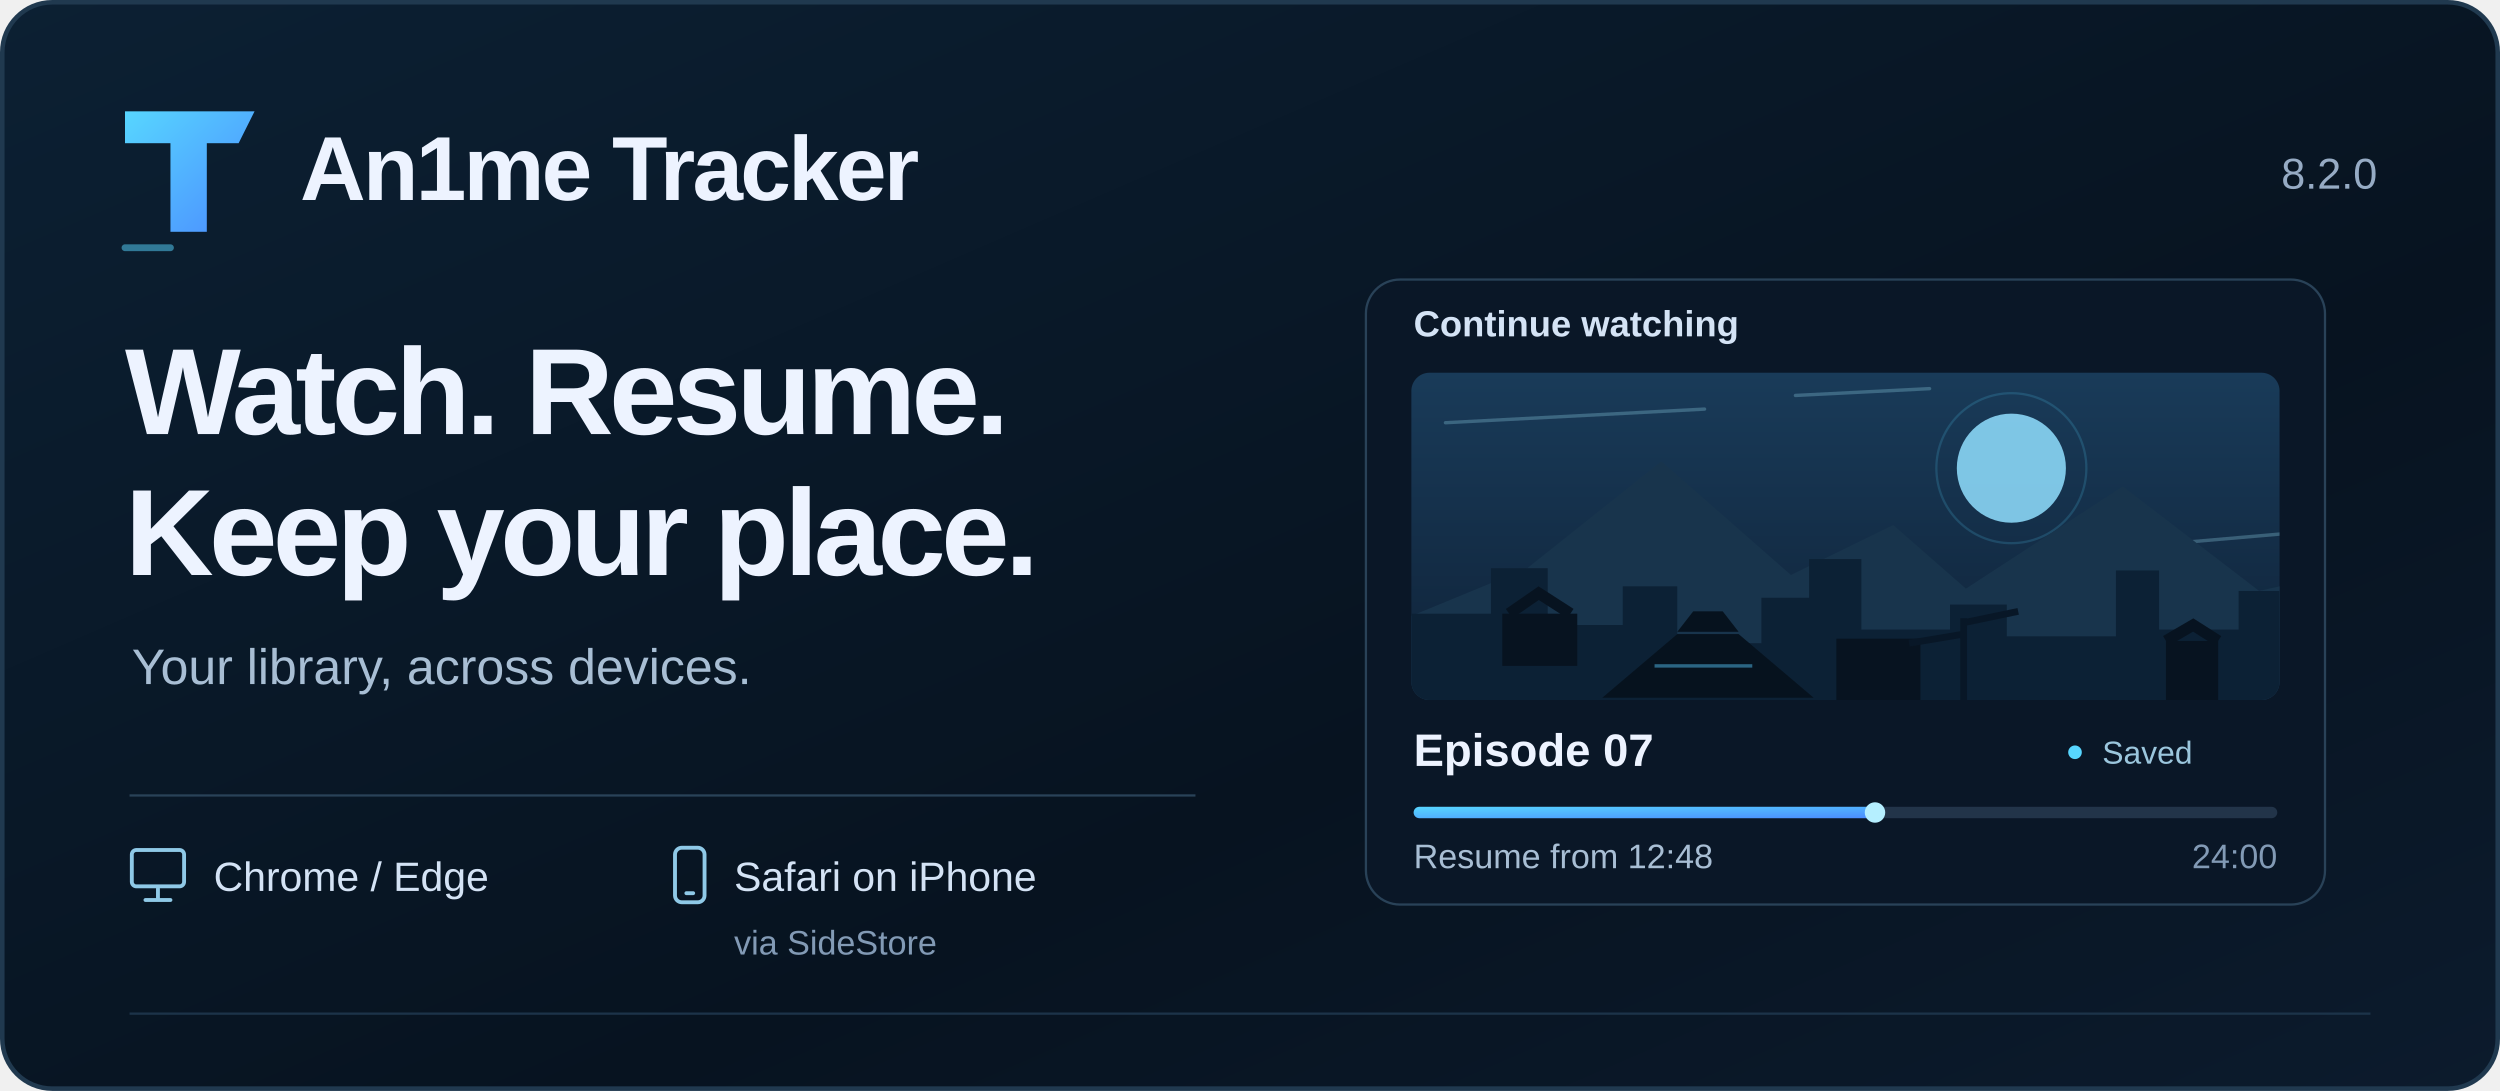
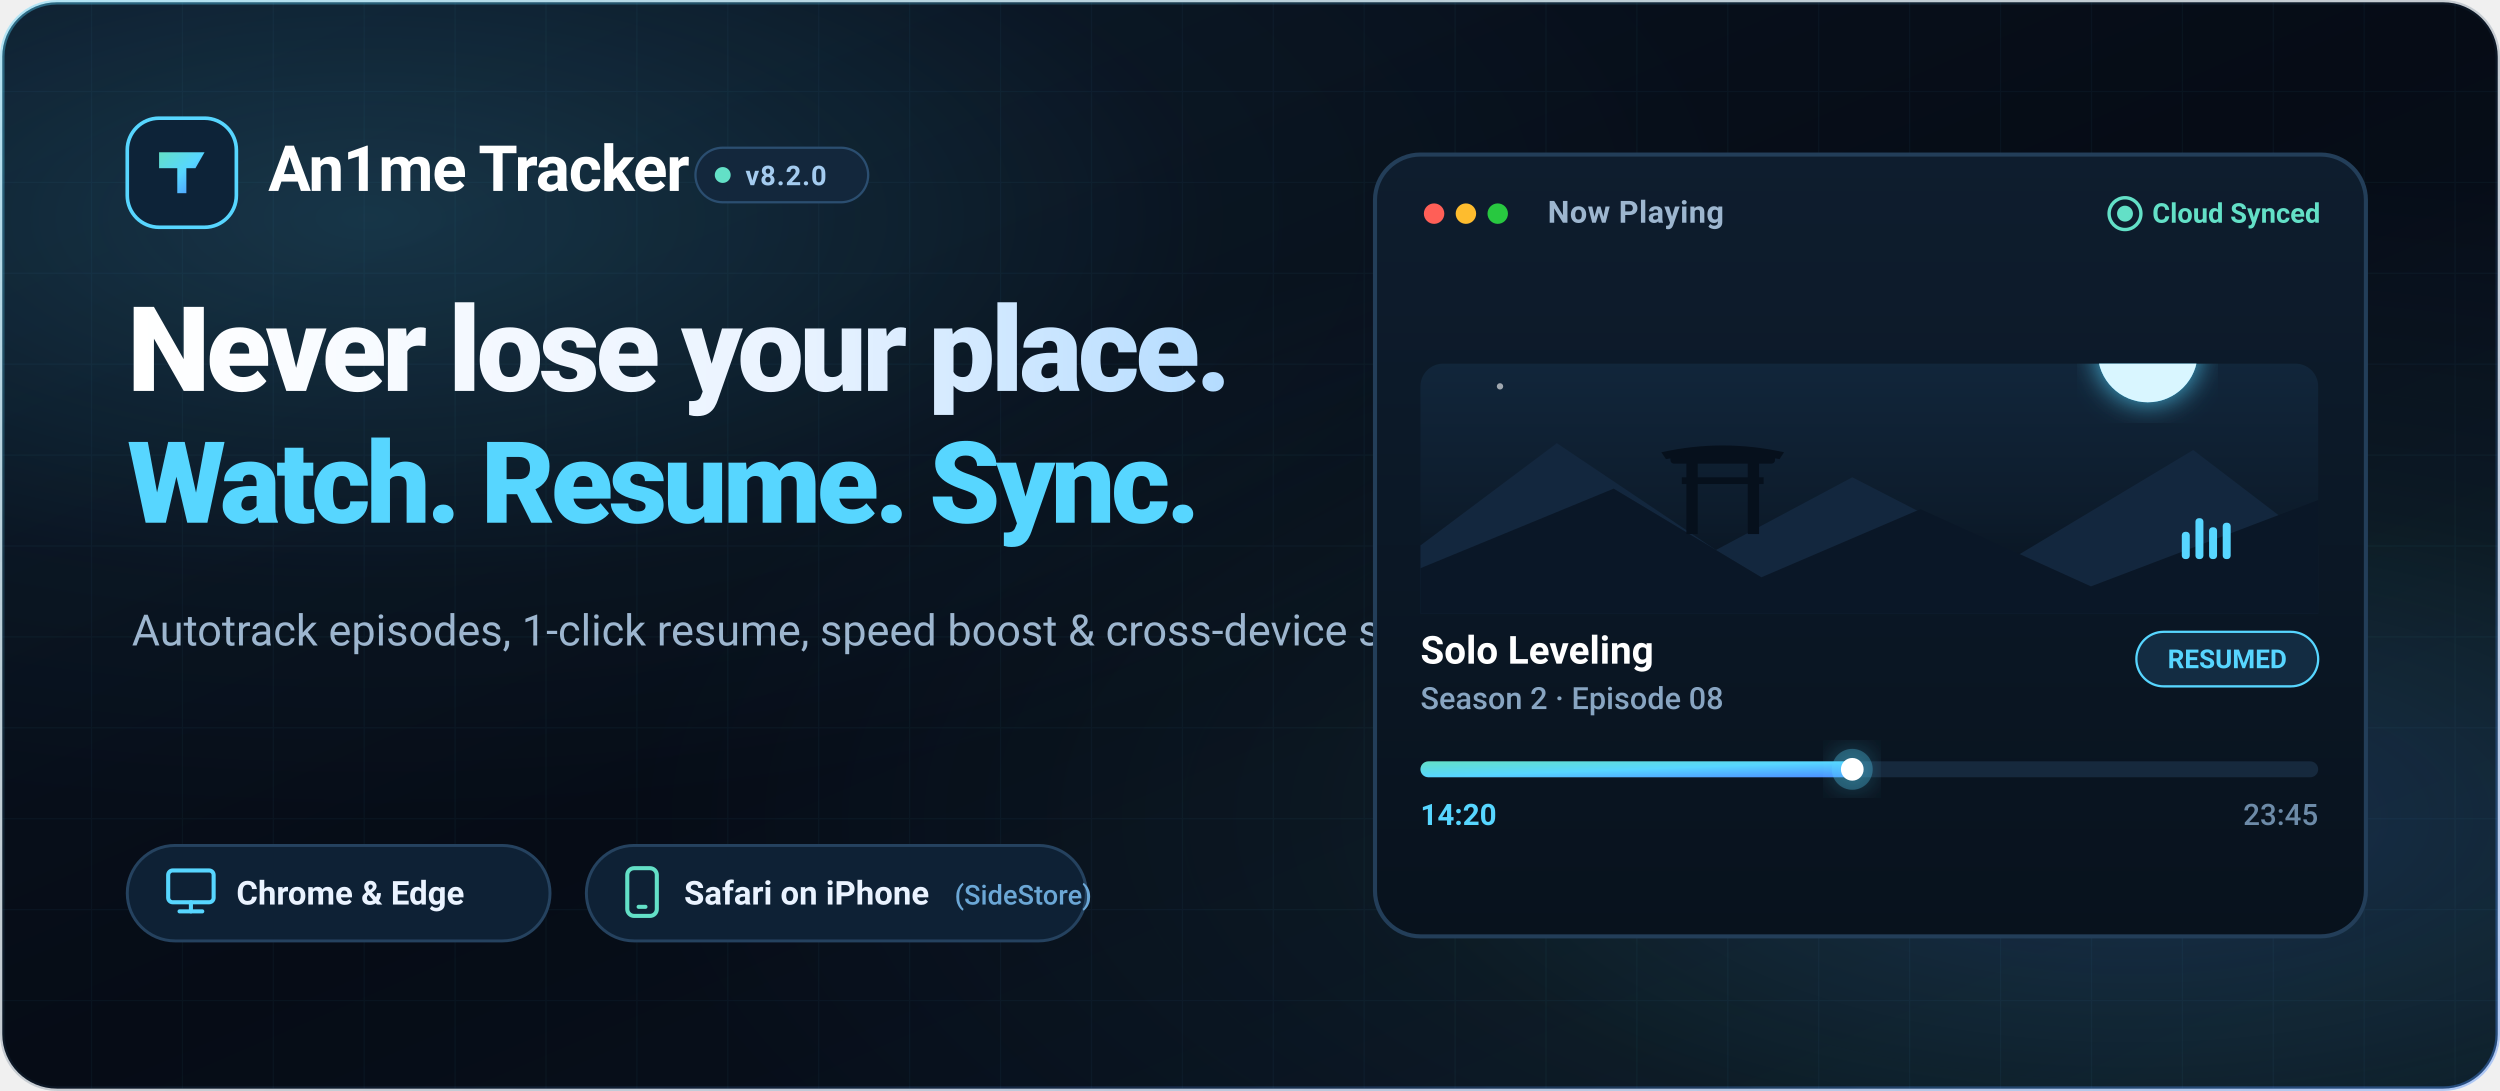
- <svg xmlns="http://www.w3.org/2000/svg" width="1100" height="480" viewBox="0 0 1100 480" role="img" aria-labelledby="hero-title hero-description">
+ <svg xmlns="http://www.w3.org/2000/svg" width="1100" height="480" viewBox="0 0 1100 480" role="img" aria-labelledby="hero-title hero-desc">
  <defs>
-     <linearGradient id="hero-surface" x1="0" y1="0" x2="1" y2="1">
-       <stop offset="0" stop-color="#0c2033" />
-       <stop offset="0.62" stop-color="#071320" />
-       <stop offset="1" stop-color="#0c1b2d" />
-     </linearGradient>
-     <linearGradient id="hero-brand" x1="0" y1="0" x2="1" y2="1">
-       <stop stop-color="#57d6ff" />
-       <stop offset="1" stop-color="#4b8cff" />
-     </linearGradient>
-     <linearGradient id="hero-sky" x1="0" y1="0" x2="0" y2="1">
-       <stop stop-color="#193b59" />
-       <stop offset="1" stop-color="#0f2238" />
-     </linearGradient>
-     <linearGradient id="hero-horizon" x1="0" y1="0" x2="1" y2="0">
-       <stop stop-color="#4b8cff" stop-opacity="0" />
-       <stop offset="0.6" stop-color="#57d6ff" stop-opacity="0.7" />
-       <stop offset="1" stop-color="#57d6ff" stop-opacity="0" />
-     </linearGradient>
-     <clipPath id="hero-scene-clip">
-       <rect x="621" y="164" width="382" height="144" rx="8" />
+     <linearGradient id="bg-grad" x1="0" y1="0" x2="1" y2="1">
+       <stop offset="0%" stop-color="#0a1524" />
+       <stop offset="50%" stop-color="#060c16" />
+       <stop offset="100%" stop-color="#091422" />
+     </linearGradient>
+     <radialGradient id="glow-cyan" cx="15%" cy="20%" r="55%">
+       <stop offset="0%" stop-color="#57d6ff" stop-opacity="0.18" />
+       <stop offset="60%" stop-color="#57d6ff" stop-opacity="0.03" />
+       <stop offset="100%" stop-color="#57d6ff" stop-opacity="0" />
+     </radialGradient>
+     <radialGradient id="glow-blue" cx="85%" cy="75%" r="60%">
+       <stop offset="0%" stop-color="#4b8cff" stop-opacity="0.22" />
+       <stop offset="50%" stop-color="#63e0c7" stop-opacity="0.05" />
+       <stop offset="100%" stop-color="#4b8cff" stop-opacity="0" />
+     </radialGradient>
+     <linearGradient id="brand-ink" x1="0" y1="0" x2="1" y2="1">
+       <stop offset="0%" stop-color="#63e0c7" />
+       <stop offset="50%" stop-color="#57d6ff" />
+       <stop offset="100%" stop-color="#4b8cff" />
+     </linearGradient>
+     <linearGradient id="title-grad" x1="0" y1="0" x2="1" y2="0">
+       <stop offset="0%" stop-color="#ffffff" />
+       <stop offset="60%" stop-color="#eaf3ff" />
+       <stop offset="100%" stop-color="#b4dcff" />
+     </linearGradient>
+     <linearGradient id="border-shimmer" x1="0" y1="0" x2="1" y2="1">
+       <stop offset="0%" stop-color="#57d6ff" stop-opacity="0.4" />
+       <stop offset="50%" stop-color="#243f5a" stop-opacity="0.2" />
+       <stop offset="100%" stop-color="#4b8cff" stop-opacity="0.4" />
+     </linearGradient>
+     <linearGradient id="card-bg" x1="0" y1="0" x2="0" y2="1">
+       <stop offset="0%" stop-color="#0e1d2e" />
+       <stop offset="100%" stop-color="#08121d" />
+     </linearGradient>
+     <linearGradient id="screen-sky" x1="0" y1="0" x2="0" y2="1">
+       <stop offset="0%" stop-color="#142c44" />
+       <stop offset="70%" stop-color="#0d1c2c" />
+       <stop offset="100%" stop-color="#07111c" />
+     </linearGradient>
+     <linearGradient id="sweep-grad" x1="0" y1="0" x2="1" y2="0">
+       <stop offset="0%" stop-color="#ffffff" stop-opacity="0" />
+       <stop offset="50%" stop-color="#ffffff" stop-opacity="0.06" />
+       <stop offset="100%" stop-color="#ffffff" stop-opacity="0" />
+     </linearGradient>
+     <pattern id="hero-grid" width="40" height="40" patternUnits="userSpaceOnUse">
+       <path d="M 40 0 L 0 0 0 40" fill="none" stroke="#57d6ff" stroke-opacity="0.04" stroke-width="1" />
+     </pattern>
+     <clipPath id="card-screen-clip">
+       <rect x="625" y="160" width="395" height="152" rx="10" />
    </clipPath>
+     <filter id="neon-glow" x="-20%" y="-20%" width="140%" height="140%">
+       <feGaussianBlur stdDeviation="6" result="blur" />
+       <feComposite in="SourceGraphic" in2="blur" operator="over" />
+     </filter>
  </defs>
  <style>
-     text { font-family: "Segoe UI", -apple-system, BlinkMacSystemFont, Arial, sans-serif; }
-     .hero-progress { transform-box: fill-box; transform-origin: left center; animation: hero-progress 12s ease-out 1 both; }
-     .hero-playhead { animation: hero-playhead 12s ease-out 1 both; }
-     .hero-status { animation: hero-status 12s ease-out 1 both; }
-     @keyframes hero-progress { from { transform: scaleX(0.8); } to { transform: scaleX(1); } }
-     @keyframes hero-playhead { from { transform: translateX(-40.6px); } to { transform: translateX(0); } }
-     @keyframes hero-status { 0%, 70% { opacity: 0.55; } 100% { opacity: 1; } }
+     text {
+       font-family: -apple-system, BlinkMacSystemFont, "Segoe UI", Roboto, Helvetica, Arial, sans-serif;
+     }
+ 
+     /* Ambient float animations */
+     @keyframes floatSlow {
+       0%, 100% { transform: translateY(0px); }
+       50% { transform: translateY(-7px); }
+     }
+     @keyframes floatCard {
+       0%, 100% { transform: translateY(0px); }
+       50% { transform: translateY(-5px); }
+     }
+     @keyframes pulseGlow {
+       0%, 100% { opacity: 0.7; transform: scale(1); }
+       50% { opacity: 1; transform: scale(1.08); }
+     }
+     @keyframes sweepPass {
+       0% { transform: translateX(-600px); }
+       100% { transform: translateX(1200px); }
+     }
+ 
+     /* Progress bar playback cycle */
+     @keyframes playCycle {
+       0% { width: 140px; }
+       75% { width: 280px; }
+       92% { width: 310px; }
+       100% { width: 140px; }
+     }
+     @keyframes playheadMove {
+       0% { transform: translateX(0px); }
+       75% { transform: translateX(140px); }
+       92% { transform: translateX(170px); }
+       100% { transform: translateX(0px); }
+     }
+ 
+     /* Audio Equalizer bars */
+     @keyframes eqBar1 { 0%, 100% { height: 6px; y: 18px; } 50% { height: 16px; y: 8px; } }
+     @keyframes eqBar2 { 0%, 100% { height: 14px; y: 10px; } 50% { height: 7px; y: 17px; } }
+     @keyframes eqBar3 { 0%, 100% { height: 9px; y: 15px; } 50% { height: 18px; y: 6px; } }
+     @keyframes eqBar4 { 0%, 100% { height: 15px; y: 9px; } 50% { height: 8px; y: 16px; } }
+ 
+     /* Ping Ripple for Cloud sync status */
+     @keyframes beaconRipple {
+       0% { r: 3.5; opacity: 1; }
+       100% { r: 11; opacity: 0; }
+     }
+     @keyframes starTwinkle {
+       0%, 100% { opacity: 0.3; transform: scale(0.8); }
+       50% { opacity: 1; transform: scale(1.2); }
+     }
+ 
+     .card-floater { animation: floatCard 6.5s ease-in-out infinite; }
+     .logo-glow { animation: pulseGlow 4s ease-in-out infinite; }
+     .light-sweep { animation: sweepPass 10s linear infinite; }
+     .bar-anim { animation: playCycle 8s ease-in-out infinite; }
+     .head-anim { animation: playheadMove 8s ease-in-out infinite; }
+     
+     .eq-1 { animation: eqBar1 1.2s ease-in-out infinite; }
+     .eq-2 { animation: eqBar2 0.9s ease-in-out infinite; }
+     .eq-3 { animation: eqBar3 1.4s ease-in-out infinite; }
+     .eq-4 { animation: eqBar4 1.1s ease-in-out infinite; }
+ 
+     .beacon-core { fill: #63e0c7; }
+     .beacon-wave {
+       stroke: #63e0c7;
+       stroke-width: 1.5;
+       fill: none;
+       animation: beaconRipple 2.2s cubic-bezier(0, 0.2, 0.8, 1) infinite;
+       transform-origin: 946px 145px;
+     }
+     .star-1 { animation: starTwinkle 3s ease-in-out infinite; transform-origin: 720px 195px; }
+     .star-2 { animation: starTwinkle 4s ease-in-out infinite 1.5s; transform-origin: 860px 180px; }
+ 
    @media (prefers-reduced-motion: reduce) {
-       .hero-progress, .hero-playhead, .hero-status { animation: none; }
+       .card-floater, .logo-glow, .light-sweep, .bar-anim, .head-anim,
+       .eq-1, .eq-2, .eq-3, .eq-4, .beacon-wave, .star-1, .star-2 {
+         animation: none !important;
+       }
    }
  </style>
-   <rect x="1" y="1" width="1098" height="478" rx="22" fill="url(#hero-surface)" stroke="#20394f" stroke-width="2" />
-   <path d="M55 49H112L105 63H91V102H75V63H55Z" fill="url(#hero-brand)" />
-   <path d="M55 109H75" stroke="#57d6ff" stroke-width="3" stroke-linecap="round" opacity="0.5" />
-   <text x="132" y="88" fill="#edf3ff" font-size="40" font-weight="650" letter-spacing="-1.2">An1me Tracker</text>
-   <text x="1046" y="83" text-anchor="end" fill="#96abc4" font-size="19">8.2.0</text>
-   <text x="55" y="191" fill="#edf3ff" font-size="54" font-weight="650" letter-spacing="-2">Watch. Resume.</text>
-   <text x="55" y="253" fill="#edf3ff" font-size="54" font-weight="650" letter-spacing="-2">Keep your place.</text>
-   <text x="58" y="301" fill="#a8bed4" font-size="22">Your library, across devices.</text>
-   <rect x="601" y="123" width="422" height="275" rx="15" fill="#0a1727" stroke="#294258" />
-   <text x="622" y="148" fill="#d4e3f5" font-size="16" font-weight="600">Continue watching</text>
-   <g clip-path="url(#hero-scene-clip)">
-     <rect x="621" y="164" width="382" height="144" fill="url(#hero-sky)" />
-     <circle cx="885" cy="206" r="24" fill="#91dfff" opacity="0.85" />
-     <circle cx="885" cy="206" r="33" fill="none" stroke="#57d6ff" stroke-opacity="0.17" />
-     <path d="M636 186L750 180M790 174L849 171M922 242L1003 235" stroke="#a4eaff" stroke-width="1.5" stroke-linecap="round" opacity="0.26" />
-     <path d="M672 250L731 203L788 253L833 231L865 259L934 214L994 260L1030 252V310H621V271Z" fill="#18344c" />
-     <path d="M615 270H656V250H681V275H714V258H738V283H775V263H796V246H819V277H858V266H883V280H931V251H950V277H985V260H1010V310H615Z" fill="#0c2135" />
-     <path d="M630 288H1003" stroke="url(#hero-horizon)" stroke-width="2" />
-     <path d="M661 270H694V293H661ZM808 281H845V308H808ZM953 282H976V309H953Z" fill="#071320" />
-     <path d="M664 270L677 261L691 270M953 282L965 275L976 282" fill="none" stroke="#071320" stroke-width="5" />
-     <path d="M705 307L738 279H765L798 307" fill="#06121e" />
-     <path d="M738 278L745 269H758L765 278" fill="#06121e" />
-     <path d="M864 310V272M864 279L840 283M864 274L888 269" stroke="#081727" stroke-width="3" />
-     <path d="M728 293H771" stroke="#58caff" stroke-width="1.5" opacity="0.45" />
-   </g>
-   <text x="622" y="337" fill="#edf3ff" font-size="20" font-weight="600">Episode 07</text>
-   <g class="hero-status">
-     <circle cx="913" cy="331" r="3" fill="#57d6ff" />
-     <text x="925" y="336" fill="#9bc6dd" font-size="14">Saved</text>
-   </g>
-   <rect x="622" y="355" width="380" height="5" rx="2.5" fill="#223449" />
-   <rect class="hero-progress" x="622" y="355" width="203" height="5" rx="2.5" fill="url(#hero-brand)" />
-   <circle class="hero-playhead" cx="825" cy="357.5" r="4.5" fill="#b5efff" />
-   <text x="622" y="382" fill="#a8bed4" font-size="15">Resume from 12:48</text>
-   <text x="1002" y="382" text-anchor="end" fill="#829ab5" font-size="15">24:00</text>
-   <path d="M57 350H526" stroke="#294258" />
-   <g fill="none" stroke="#8fc9e7" stroke-width="1.7" stroke-linejoin="round" stroke-linecap="round">
-     <rect x="58" y="374" width="23" height="16" rx="2" />
-     <path d="M69.5 391V396M64 396H75" />
-     <rect x="297" y="373" width="13" height="24" rx="3" />
-     <path d="M302 393H305" />
-   </g>
-   <text x="94" y="392" fill="#d4e3f5" font-size="18">Chrome / Edge</text>
-   <text x="323" y="392" fill="#d4e3f5" font-size="18">Safari on iPhone</text>
-   <text x="323" y="420" fill="#829ab5" font-size="15">via SideStore</text>
-   <path d="M57 446H1043" stroke="#1c3349" />
+   <rect x="1" y="1" width="1098" height="478" rx="24" fill="url(#bg-grad)" stroke="url(#border-shimmer)" stroke-width="2" />
+   <rect x="1" y="1" width="1098" height="478" rx="24" fill="url(#hero-grid)" />
+   <rect x="1" y="1" width="1098" height="478" rx="24" fill="url(#glow-cyan)" />
+   <rect x="1" y="1" width="1098" height="478" rx="24" fill="url(#glow-blue)" />
+   <g clip-path="url(#hero-clip)">
+     <rect class="light-sweep" x="-500" y="0" width="450" height="480" fill="url(#sweep-grad)" />
+   </g>
+   <g transform="translate(56, 52)">
+     <g class="logo-glow">
+       <rect x="0" y="0" width="48" height="48" rx="14" fill="#0d2338" stroke="#57d6ff" stroke-width="1.6" />
+       <path d="M14 15 H34 L30 22 H26 V33 H22 V22 H14 Z" fill="url(#brand-ink)" />
+     </g>
+     <text x="62" y="32" fill="#ffffff" font-size="28" font-weight="700" letter-spacing="-0.5">An1me Tracker</text>
+     <rect x="250" y="13" width="76" height="24" rx="12" fill="#13273c" stroke="#2b4e70" stroke-width="1" />
+     <circle cx="262" cy="25" r="3.5" fill="#63e0c7" />
+     <text x="272" y="29.5" fill="#a4cbef" font-size="12" font-weight="700" letter-spacing="0.4">v8.2.0</text>
+   </g>
+   <g transform="translate(56, 172)">
+     <text x="0" y="0" fill="url(#title-grad)" font-size="52" font-weight="800" letter-spacing="-1.8">
+       Never lose your place.
+     </text>
+     <text x="0" y="58" fill="#57d6ff" font-size="50" font-weight="800" letter-spacing="-1.8">
+       Watch. Resume. Sync.
+     </text>
+     <text x="2" y="112" fill="#9db6cf" font-size="19" font-weight="400">
+       Autotrack episodes, 1-click resume, speed boost &amp; cross-device sync.
+     </text>
+   </g>
+   <g transform="translate(56, 372)">
+     <g>
+       <rect x="0" y="0" width="186" height="42" rx="21" fill="#0e2135" stroke="#25425f" stroke-width="1.3" />
+       <g fill="none" stroke="#57d6ff" stroke-width="1.8" stroke-linecap="round" stroke-linejoin="round" transform="translate(18, 11)">
+         <rect x="0" y="0" width="20" height="14" rx="2" />
+         <line x1="10" y1="14" x2="10" y2="18" />
+         <line x1="5" y1="18" x2="15" y2="18" />
+       </g>
+       <text x="48" y="26" fill="#eaf3ff" font-size="14.5" font-weight="600">Chrome &amp; Edge</text>
+     </g>
+     <g transform="translate(202, 0)">
+       <rect x="0" y="0" width="220" height="42" rx="21" fill="#0e2135" stroke="#25425f" stroke-width="1.3" />
+       <g fill="none" stroke="#63e0c7" stroke-width="1.8" stroke-linecap="round" stroke-linejoin="round" transform="translate(18, 10)">
+         <rect x="0" y="0" width="13" height="21" rx="3" />
+         <line x1="5" y1="17" x2="8" y2="17" />
+       </g>
+       <text x="43" y="26" fill="#eaf3ff" font-size="14.5" font-weight="600">Safari on iPhone</text>
+       <text x="162" y="26" fill="#6ba7d6" font-size="12" font-weight="500">(SideStore)</text>
+     </g>
+   </g>
+   <g class="card-floater">
+     <rect x="605" y="68" width="436" height="344" rx="20" fill="url(#card-bg)" stroke="#233e59" stroke-width="1.8" />
+     <g transform="translate(625, 88)">
+       <circle cx="6" cy="6" r="4.5" fill="#ff5f57" />
+       <circle cx="20" cy="6" r="4.5" fill="#febc2e" />
+       <circle cx="34" cy="6" r="4.5" fill="#28c840" />
+       <text x="56" y="10" fill="#9db6cf" font-size="13.5" font-weight="600" letter-spacing="0.2">Now Playing</text>
+       <g transform="translate(290, 0)">
+         <circle cx="20" cy="6" r="7" class="beacon-wave" />
+         <circle cx="20" cy="6" r="3.5" class="beacon-core" />
+         <text x="32" y="10" fill="#63e0c7" font-size="12" font-weight="600">Cloud Synced</text>
+       </g>
+     </g>
+     <g clip-path="url(#card-screen-clip)">
+       <rect x="625" y="118" width="395" height="152" fill="url(#screen-sky)" />
+       <circle cx="945" cy="155" r="22" fill="#57d6ff" fill-opacity="0.85" filter="url(#neon-glow)" />
+       <circle cx="945" cy="155" r="22" fill="#d9f6ff" />
+       <circle cx="720" cy="150" r="1.8" fill="#ffffff" class="star-1" />
+       <circle cx="860" cy="138" r="1.5" fill="#ffffff" class="star-2" />
+       <circle cx="660" cy="170" r="1.4" fill="#ffffff" opacity="0.6" />
+       <path d="M 625 240 L 685 195 L 755 242 L 815 210 L 885 246 L 965 198 L 1020 240 L 1020 270 L 625 270 Z" fill="#13273e" />
+       <path d="M 625 250 L 710 215 L 775 254 L 845 224 L 920 258 L 1020 220 L 1020 270 L 625 270 Z" fill="#0a1727" />
+       <g transform="translate(735, 196)" fill="#06101c">
+         <rect x="0" y="3" width="46" height="5" rx="1.5" />
+         <path d="M -4 3 Q 23 -3 50 3 L 48 6 Q 23 2 -2 6 Z" />
+         <rect x="7" y="5" width="5" height="34" />
+         <rect x="34" y="5" width="5" height="34" />
+         <rect x="5" y="14" width="36" height="3" />
+       </g>
+       <g transform="translate(642, 134)">
+         <rect x="0" y="0" width="70" height="24" rx="6" fill="#000000" fill-opacity="0.65" stroke="#57d6ff" stroke-width="1" />
+         <text x="10" y="16" fill="#57d6ff" font-size="12" font-weight="700">⚡ 2.0×</text>
+       </g>
+       <g transform="translate(960, 222)" fill="#57d6ff">
+         <rect x="0" y="12" width="3.5" height="12" rx="1.5" class="eq-1" />
+         <rect x="6" y="6" width="3.5" height="18" rx="1.5" class="eq-2" />
+         <rect x="12" y="10" width="3.5" height="14" rx="1.5" class="eq-3" />
+         <rect x="18" y="8" width="3.5" height="16" rx="1.5" class="eq-4" />
+       </g>
+     </g>
+     <g transform="translate(625, 292)">
+       <text x="0" y="0" fill="#ffffff" font-size="17" font-weight="700">Solo Leveling</text>
+       <text x="0" y="20" fill="#88a5c2" font-size="13.5" font-weight="500">Season 2 · Episode 08</text>
+       <rect x="315" y="-14" width="80" height="24" rx="12" fill="#132c42" stroke="#57d6ff" stroke-width="1" />
+       <text x="355" y="2" text-anchor="middle" fill="#57d6ff" font-size="11.5" font-weight="700">RESUMED</text>
+     </g>
+     <g transform="translate(625, 335)">
+       <rect x="0" y="0" width="395" height="7" rx="3.5" fill="#16293d" />
+       <rect class="bar-anim" x="0" y="0" width="190" height="7" rx="3.5" fill="url(#brand-ink)" />
+       <g class="head-anim" transform="translate(190, 3.5)">
+         <circle cx="0" cy="0" r="9" fill="#57d6ff" fill-opacity="0.3" filter="url(#neon-glow)" />
+         <circle cx="0" cy="0" r="5" fill="#ffffff" />
+       </g>
+       <text x="0" y="28" fill="#57d6ff" font-size="13" font-weight="600">14:20</text>
+       <text x="395" y="28" text-anchor="end" fill="#6d8ba8" font-size="13" font-weight="500">23:45</text>
+     </g>
+   </g>
</svg>
